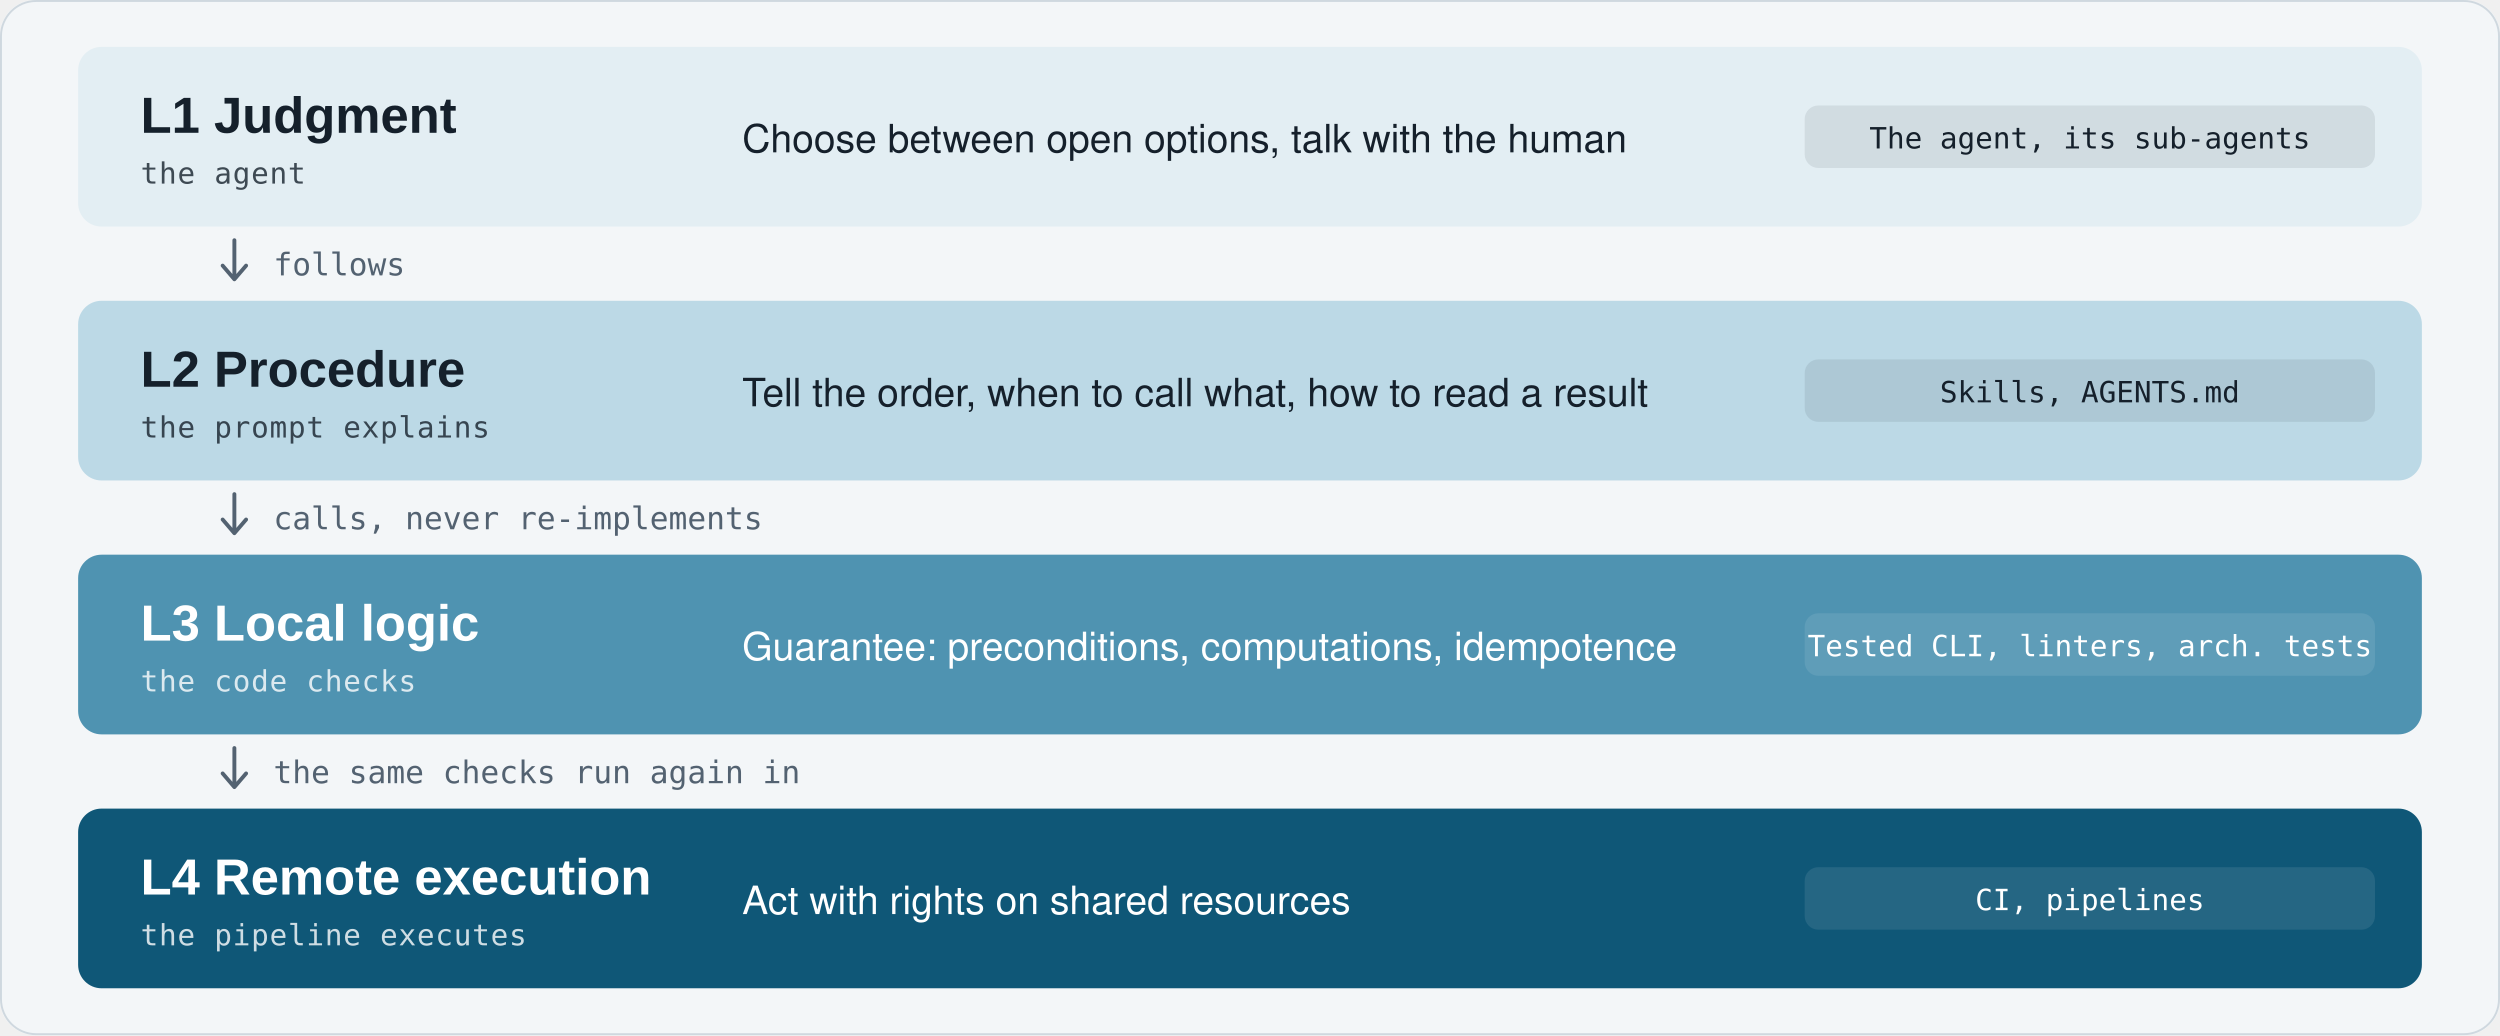
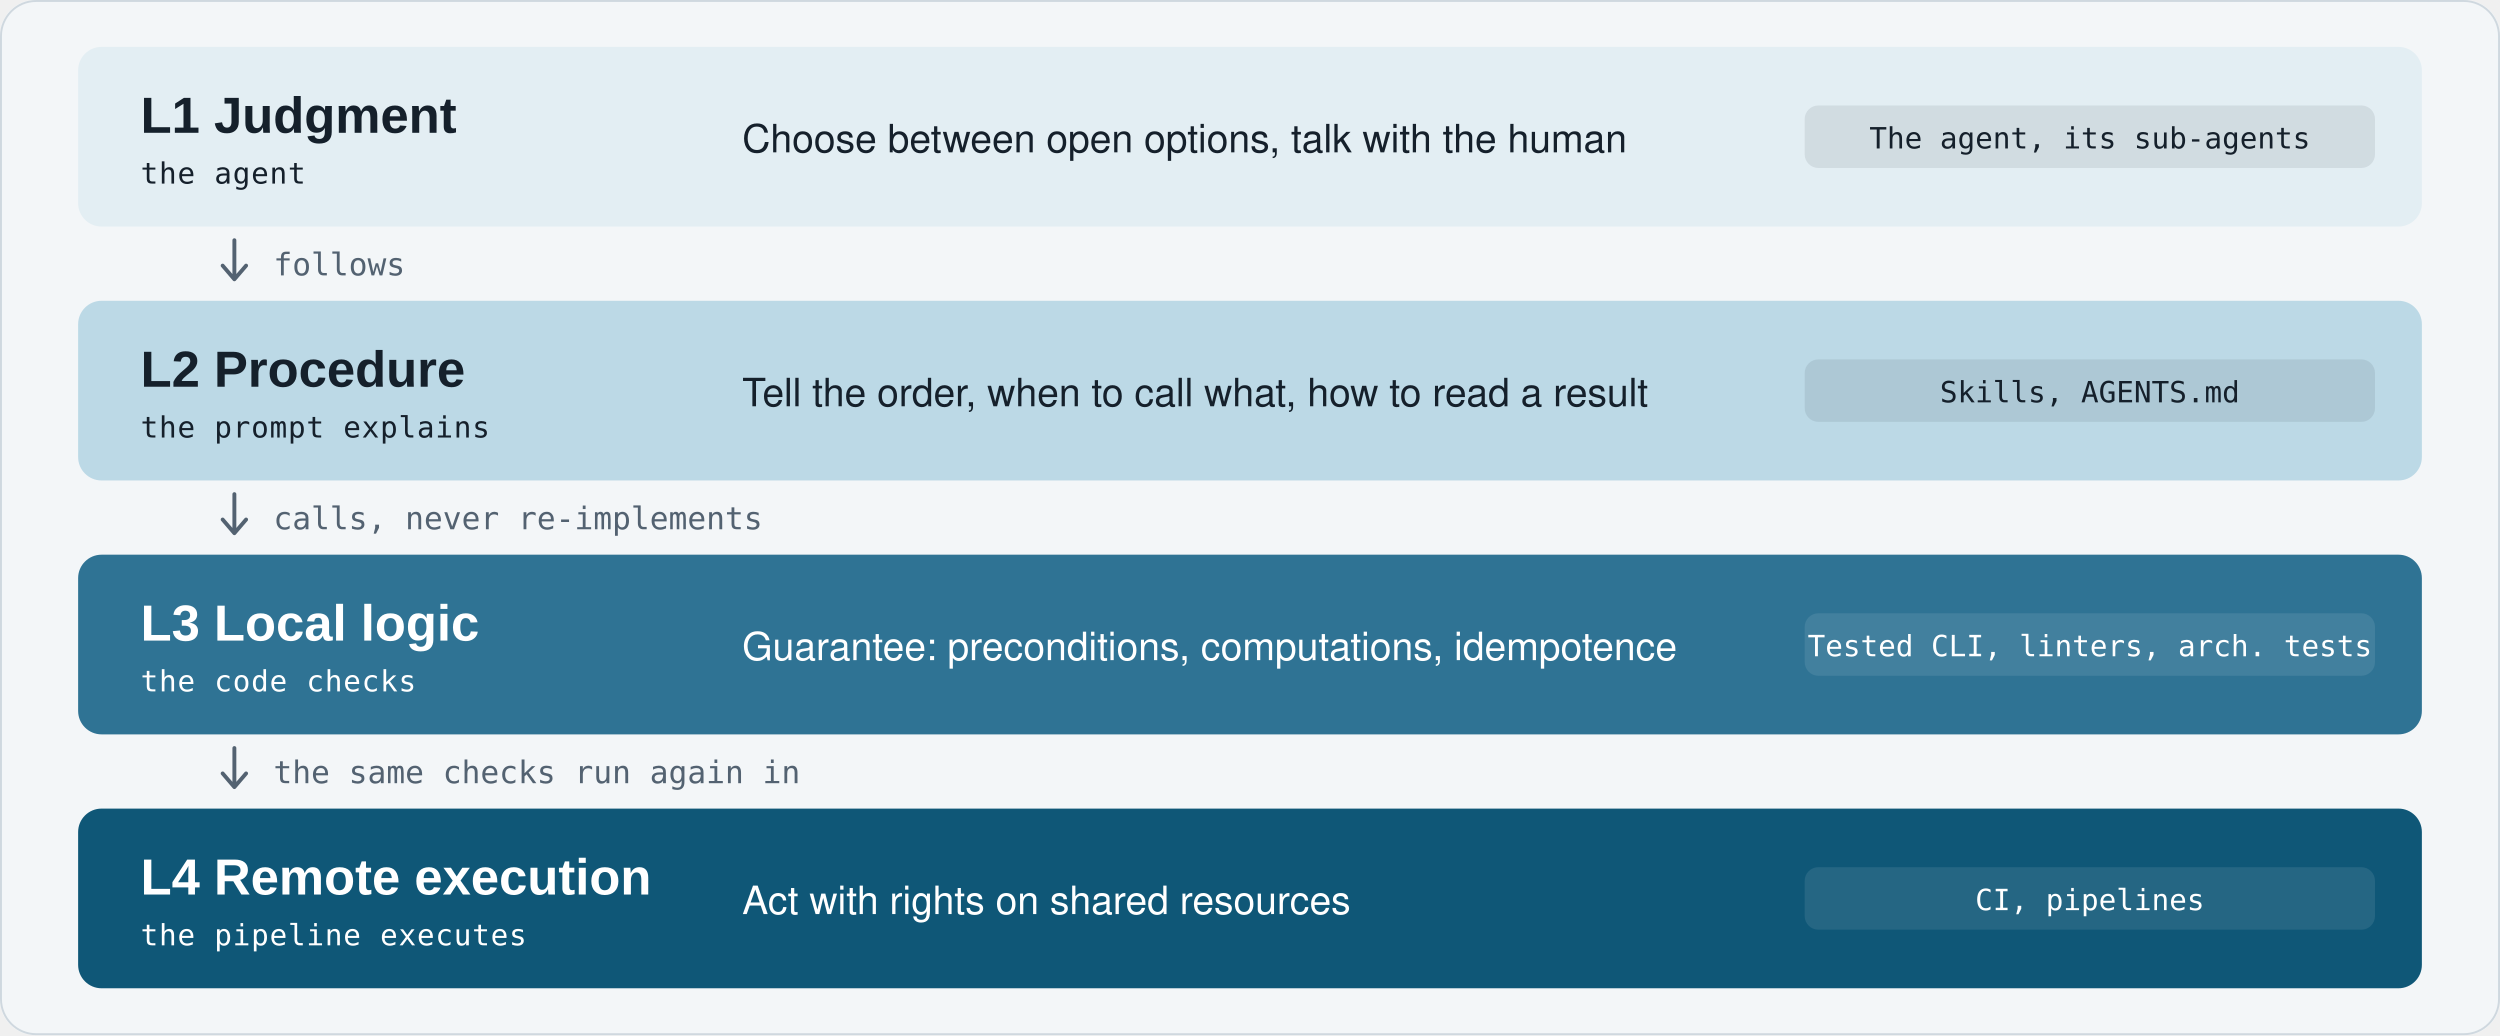
<svg xmlns="http://www.w3.org/2000/svg" width="1280" height="530" viewBox="0 0 1280 530" role="img" aria-labelledby="t d">
  <style>
  @media (prefers-reduced-motion: reduce) { * { animation: none !important; } }
  .rise { animation: rise .7s cubic-bezier(.16,1,.3,1) backwards; }
  @keyframes rise { from { opacity: 0; transform: translateY(10px); } to { opacity: 1; transform: none; } }
</style>
  <rect width="1280" height="530" rx="18" fill="#f3f6f8" />
  <rect x=".5" y=".5" width="1279" height="529" rx="18" fill="none" stroke="#cfd8df" />
  <g class="rise" style="animation-delay:0.10s">
    <rect x="40" y="24" width="1200" height="92" rx="12" fill="#e3eef3" />
    <text x="72" y="68" font-family="'IBM Plex Sans Condensed', 'IBM Plex Sans', -apple-system, 'Segoe UI', 'Helvetica Neue', Arial, sans-serif" font-size="26" font-weight="600" fill="#15202b" text-anchor="start">L1 Judgment</text>
-     <text x="72" y="94" font-family="'IBM Plex Mono', ui-monospace, SFMono-Regular, Menlo, Consolas, monospace" font-size="15" font-weight="400" fill="#15202b" text-anchor="start" opacity=".8" letter-spacing=".4">the agent</text>
+     <text x="72" y="94" font-family="'IBM Plex Mono', ui-monospace, SFMono-Regular, Menlo, Consolas, monospace" font-size="15" font-weight="400" fill="#15202b" text-anchor="start" letter-spacing=".4">the agent</text>
    <text x="380" y="78" font-family="'IBM Plex Sans', -apple-system, 'Segoe UI', Helvetica, Arial, sans-serif" font-size="20" font-weight="400" fill="#15202b" text-anchor="start">Choose between open options, talk with the human</text>
    <rect x="924" y="54" width="292" height="32" rx="7" fill="#15202b" opacity=".09" />
    <text x="1070" y="76" font-family="'IBM Plex Mono', ui-monospace, SFMono-Regular, Menlo, Consolas, monospace" font-size="15" font-weight="500" fill="#15202b" text-anchor="middle">The agent, its sub-agents</text>
  </g>
  <g class="rise" style="animation-delay:0.17s">
    <path d="M120 123.0v20m-6-7l6 7 6-7" fill="none" stroke="#536271" stroke-width="2" stroke-linecap="round" stroke-linejoin="round" />
    <text x="140" y="141.0" font-family="'IBM Plex Mono', ui-monospace, SFMono-Regular, Menlo, Consolas, monospace" font-size="16" font-weight="400" fill="#536271" text-anchor="start">follows</text>
  </g>
  <g class="rise" style="animation-delay:0.25s">
    <rect x="40" y="154" width="1200" height="92" rx="12" fill="#bcd9e6" />
    <text x="72" y="198" font-family="'IBM Plex Sans Condensed', 'IBM Plex Sans', -apple-system, 'Segoe UI', 'Helvetica Neue', Arial, sans-serif" font-size="26" font-weight="600" fill="#15202b" text-anchor="start">L2 Procedure</text>
-     <text x="72" y="224" font-family="'IBM Plex Mono', ui-monospace, SFMono-Regular, Menlo, Consolas, monospace" font-size="15" font-weight="400" fill="#15202b" text-anchor="start" opacity=".8" letter-spacing=".4">the prompt explains</text>
+     <text x="72" y="224" font-family="'IBM Plex Mono', ui-monospace, SFMono-Regular, Menlo, Consolas, monospace" font-size="15" font-weight="400" fill="#15202b" text-anchor="start" letter-spacing=".4">the prompt explains</text>
    <text x="380" y="208" font-family="'IBM Plex Sans', -apple-system, 'Segoe UI', Helvetica, Arial, sans-serif" font-size="20" font-weight="400" fill="#15202b" text-anchor="start">Tell the order, when to call what, how to read a result</text>
    <rect x="924" y="184" width="292" height="32" rx="7" fill="#15202b" opacity=".09" />
    <text x="1070" y="206" font-family="'IBM Plex Mono', ui-monospace, SFMono-Regular, Menlo, Consolas, monospace" font-size="15" font-weight="500" fill="#15202b" text-anchor="middle">Skills, AGENTS.md</text>
  </g>
  <g class="rise" style="animation-delay:0.32s">
    <path d="M120 253.0v20m-6-7l6 7 6-7" fill="none" stroke="#536271" stroke-width="2" stroke-linecap="round" stroke-linejoin="round" />
    <text x="140" y="271.0" font-family="'IBM Plex Mono', ui-monospace, SFMono-Regular, Menlo, Consolas, monospace" font-size="16" font-weight="400" fill="#536271" text-anchor="start">calls, never re-implements</text>
  </g>
  <g class="rise" style="animation-delay:0.40s">
-     <rect x="40" y="284" width="1200" height="92" rx="12" fill="#4f93b1" />
+     <rect x="40" y="284" width="1200" height="92" rx="12" fill="#2f7394" />
    <text x="72" y="328" font-family="'IBM Plex Sans Condensed', 'IBM Plex Sans', -apple-system, 'Segoe UI', 'Helvetica Neue', Arial, sans-serif" font-size="26" font-weight="600" fill="#ffffff" text-anchor="start">L3 Local logic</text>
-     <text x="72" y="354" font-family="'IBM Plex Mono', ui-monospace, SFMono-Regular, Menlo, Consolas, monospace" font-size="15" font-weight="400" fill="#ffffff" text-anchor="start" opacity=".8" letter-spacing=".4">the code checks</text>
+     <text x="72" y="354" font-family="'IBM Plex Mono', ui-monospace, SFMono-Regular, Menlo, Consolas, monospace" font-size="15" font-weight="400" fill="#ffffff" text-anchor="start" letter-spacing=".4">the code checks</text>
    <text x="380" y="338" font-family="'IBM Plex Sans', -apple-system, 'Segoe UI', Helvetica, Arial, sans-serif" font-size="20" font-weight="400" fill="#ffffff" text-anchor="start">Guarantee: preconditions, computations, idempotence</text>
    <rect x="924" y="314" width="292" height="32" rx="7" fill="#ffffff" opacity=".09" />
    <text x="1070" y="336" font-family="'IBM Plex Mono', ui-monospace, SFMono-Regular, Menlo, Consolas, monospace" font-size="15" font-weight="500" fill="#ffffff" text-anchor="middle">Tested CLI, linters, arch. tests</text>
  </g>
  <g class="rise" style="animation-delay:0.47s">
    <path d="M120 383.0v20m-6-7l6 7 6-7" fill="none" stroke="#536271" stroke-width="2" stroke-linecap="round" stroke-linejoin="round" />
    <text x="140" y="401.0" font-family="'IBM Plex Mono', ui-monospace, SFMono-Regular, Menlo, Consolas, monospace" font-size="16" font-weight="400" fill="#536271" text-anchor="start">the same checks run again in</text>
  </g>
  <g class="rise" style="animation-delay:0.55s">
    <rect x="40" y="414" width="1200" height="92" rx="12" fill="#0f5777" />
    <text x="72" y="458" font-family="'IBM Plex Sans Condensed', 'IBM Plex Sans', -apple-system, 'Segoe UI', 'Helvetica Neue', Arial, sans-serif" font-size="26" font-weight="600" fill="#ffffff" text-anchor="start">L4 Remote execution</text>
-     <text x="72" y="484" font-family="'IBM Plex Mono', ui-monospace, SFMono-Regular, Menlo, Consolas, monospace" font-size="15" font-weight="400" fill="#ffffff" text-anchor="start" opacity=".8" letter-spacing=".4">the pipeline executes</text>
+     <text x="72" y="484" font-family="'IBM Plex Mono', ui-monospace, SFMono-Regular, Menlo, Consolas, monospace" font-size="15" font-weight="400" fill="#ffffff" text-anchor="start" letter-spacing=".4">the pipeline executes</text>
    <text x="380" y="468" font-family="'IBM Plex Sans', -apple-system, 'Segoe UI', Helvetica, Arial, sans-serif" font-size="20" font-weight="400" fill="#ffffff" text-anchor="start">Act with rights on shared resources</text>
    <rect x="924" y="444" width="292" height="32" rx="7" fill="#ffffff" opacity=".09" />
    <text x="1070" y="466" font-family="'IBM Plex Mono', ui-monospace, SFMono-Regular, Menlo, Consolas, monospace" font-size="15" font-weight="500" fill="#ffffff" text-anchor="middle">CI, pipelines</text>
  </g>
</svg>
